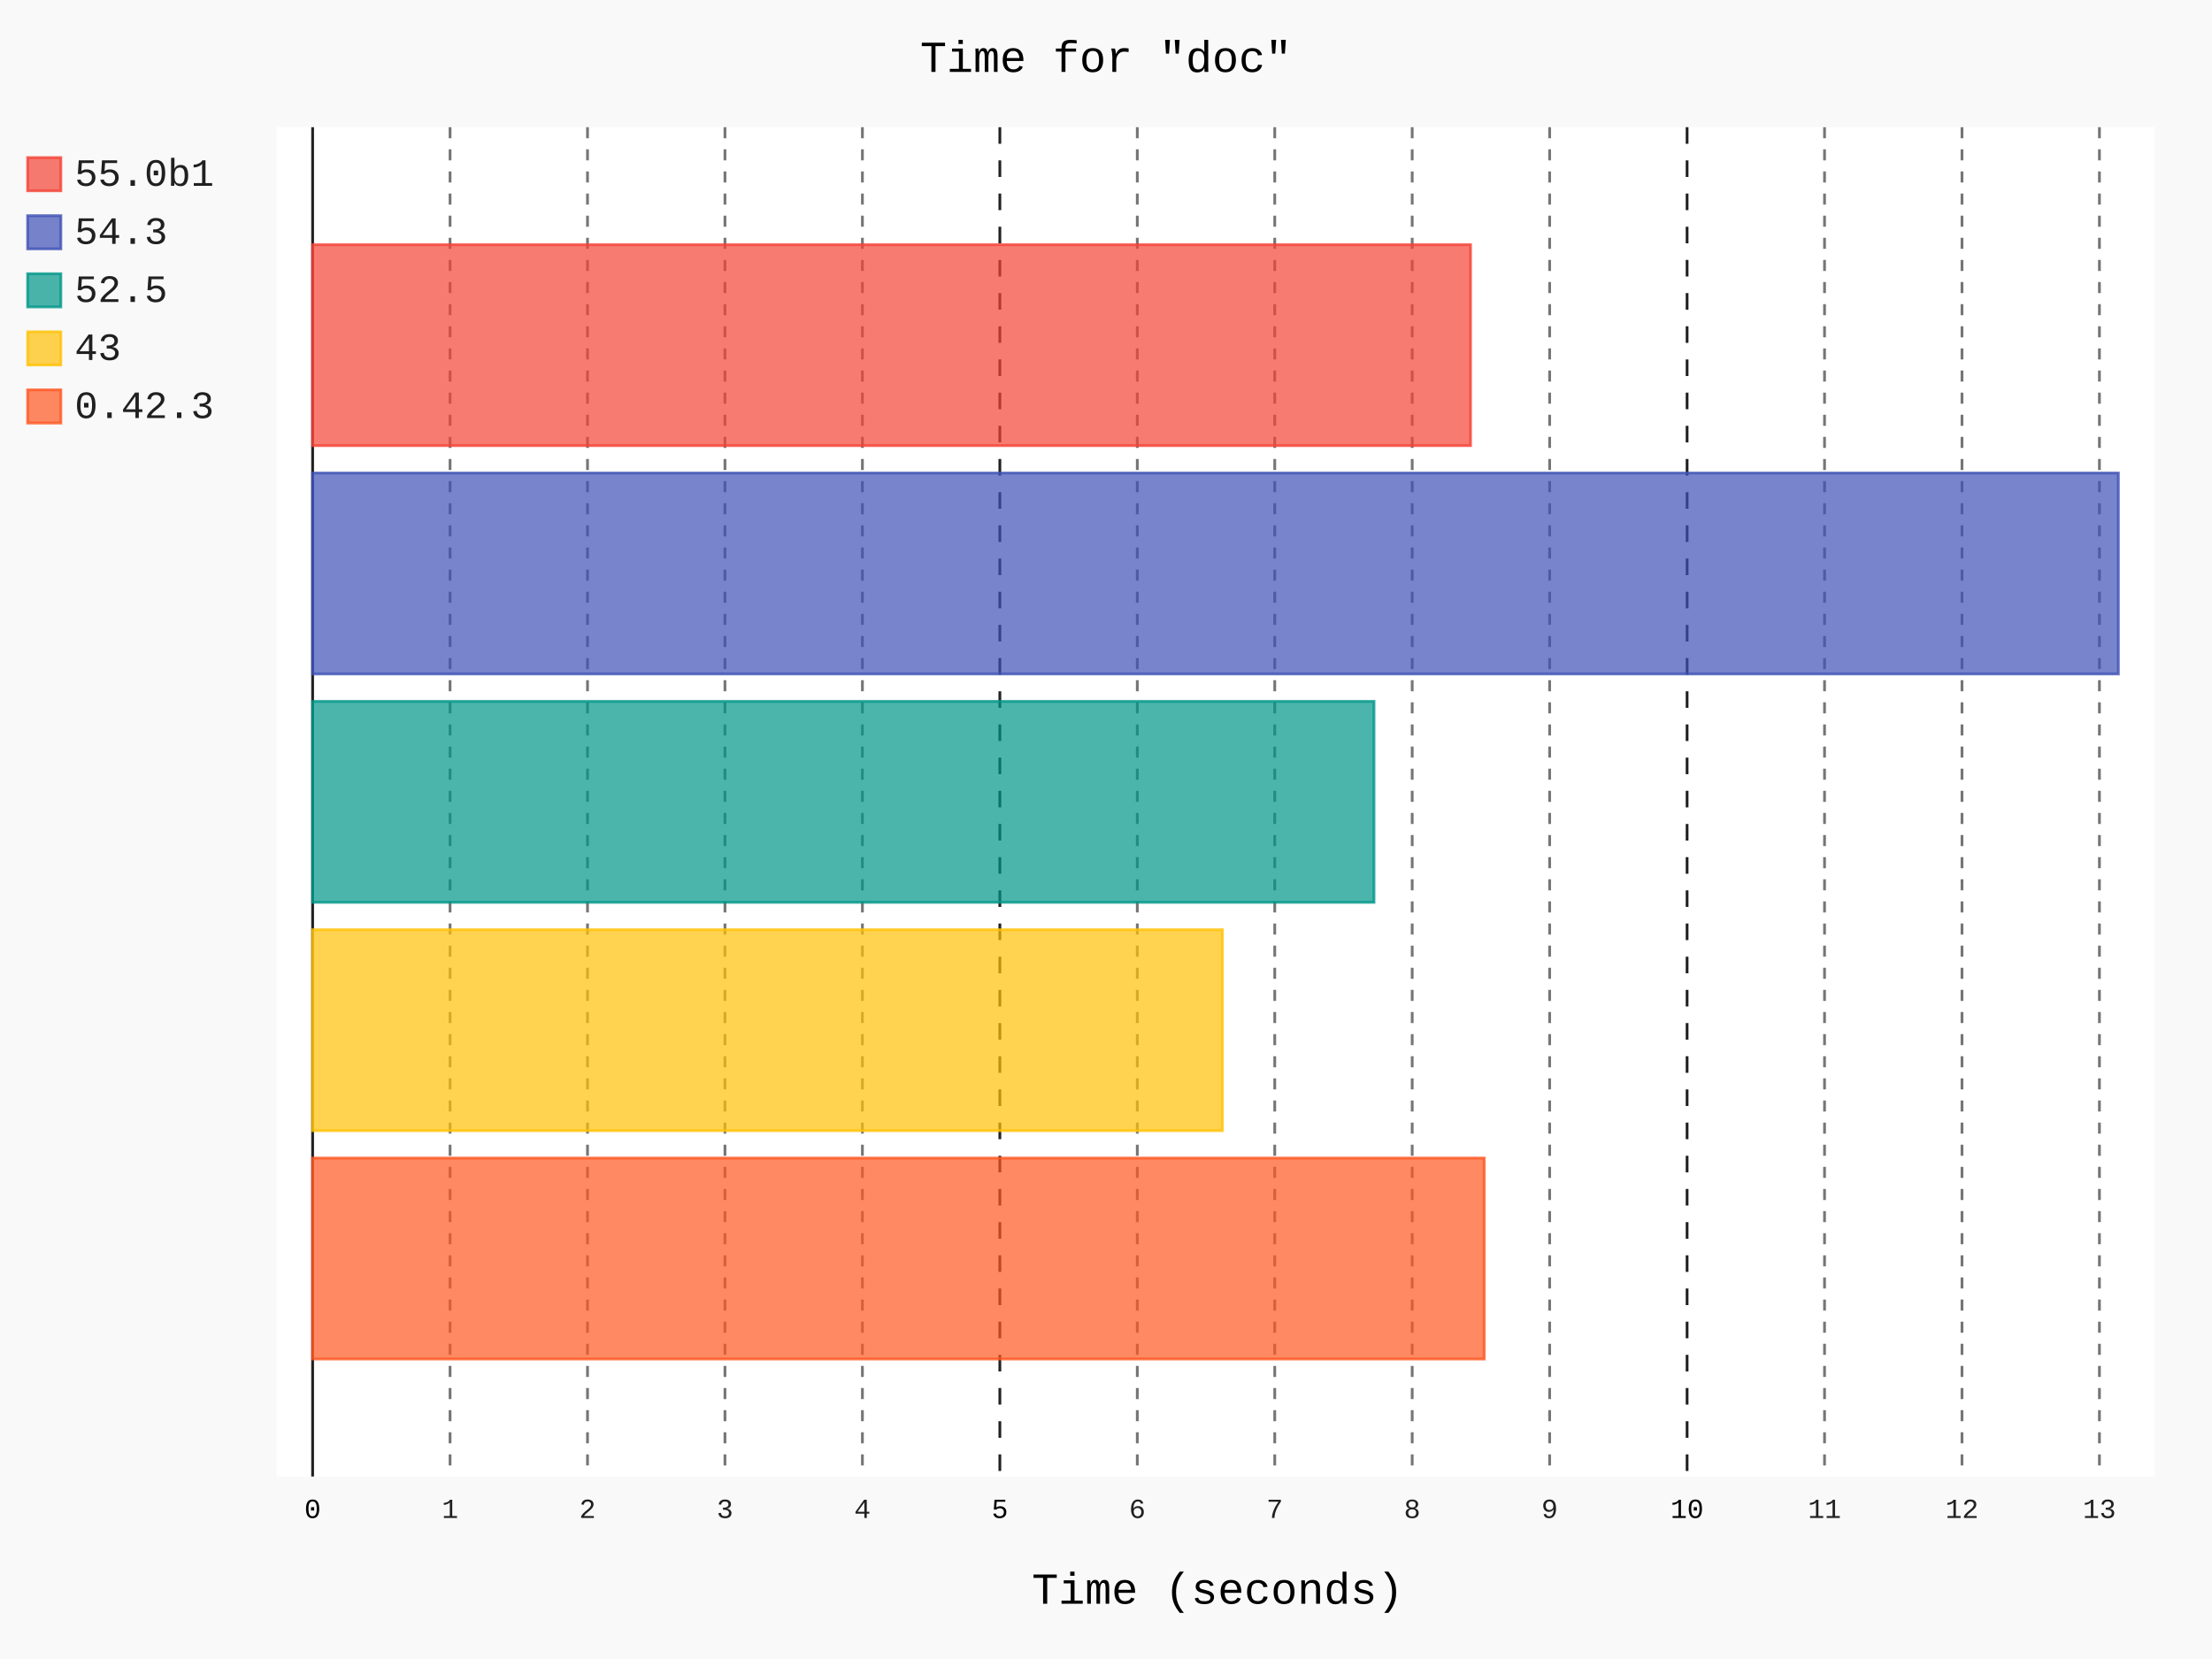
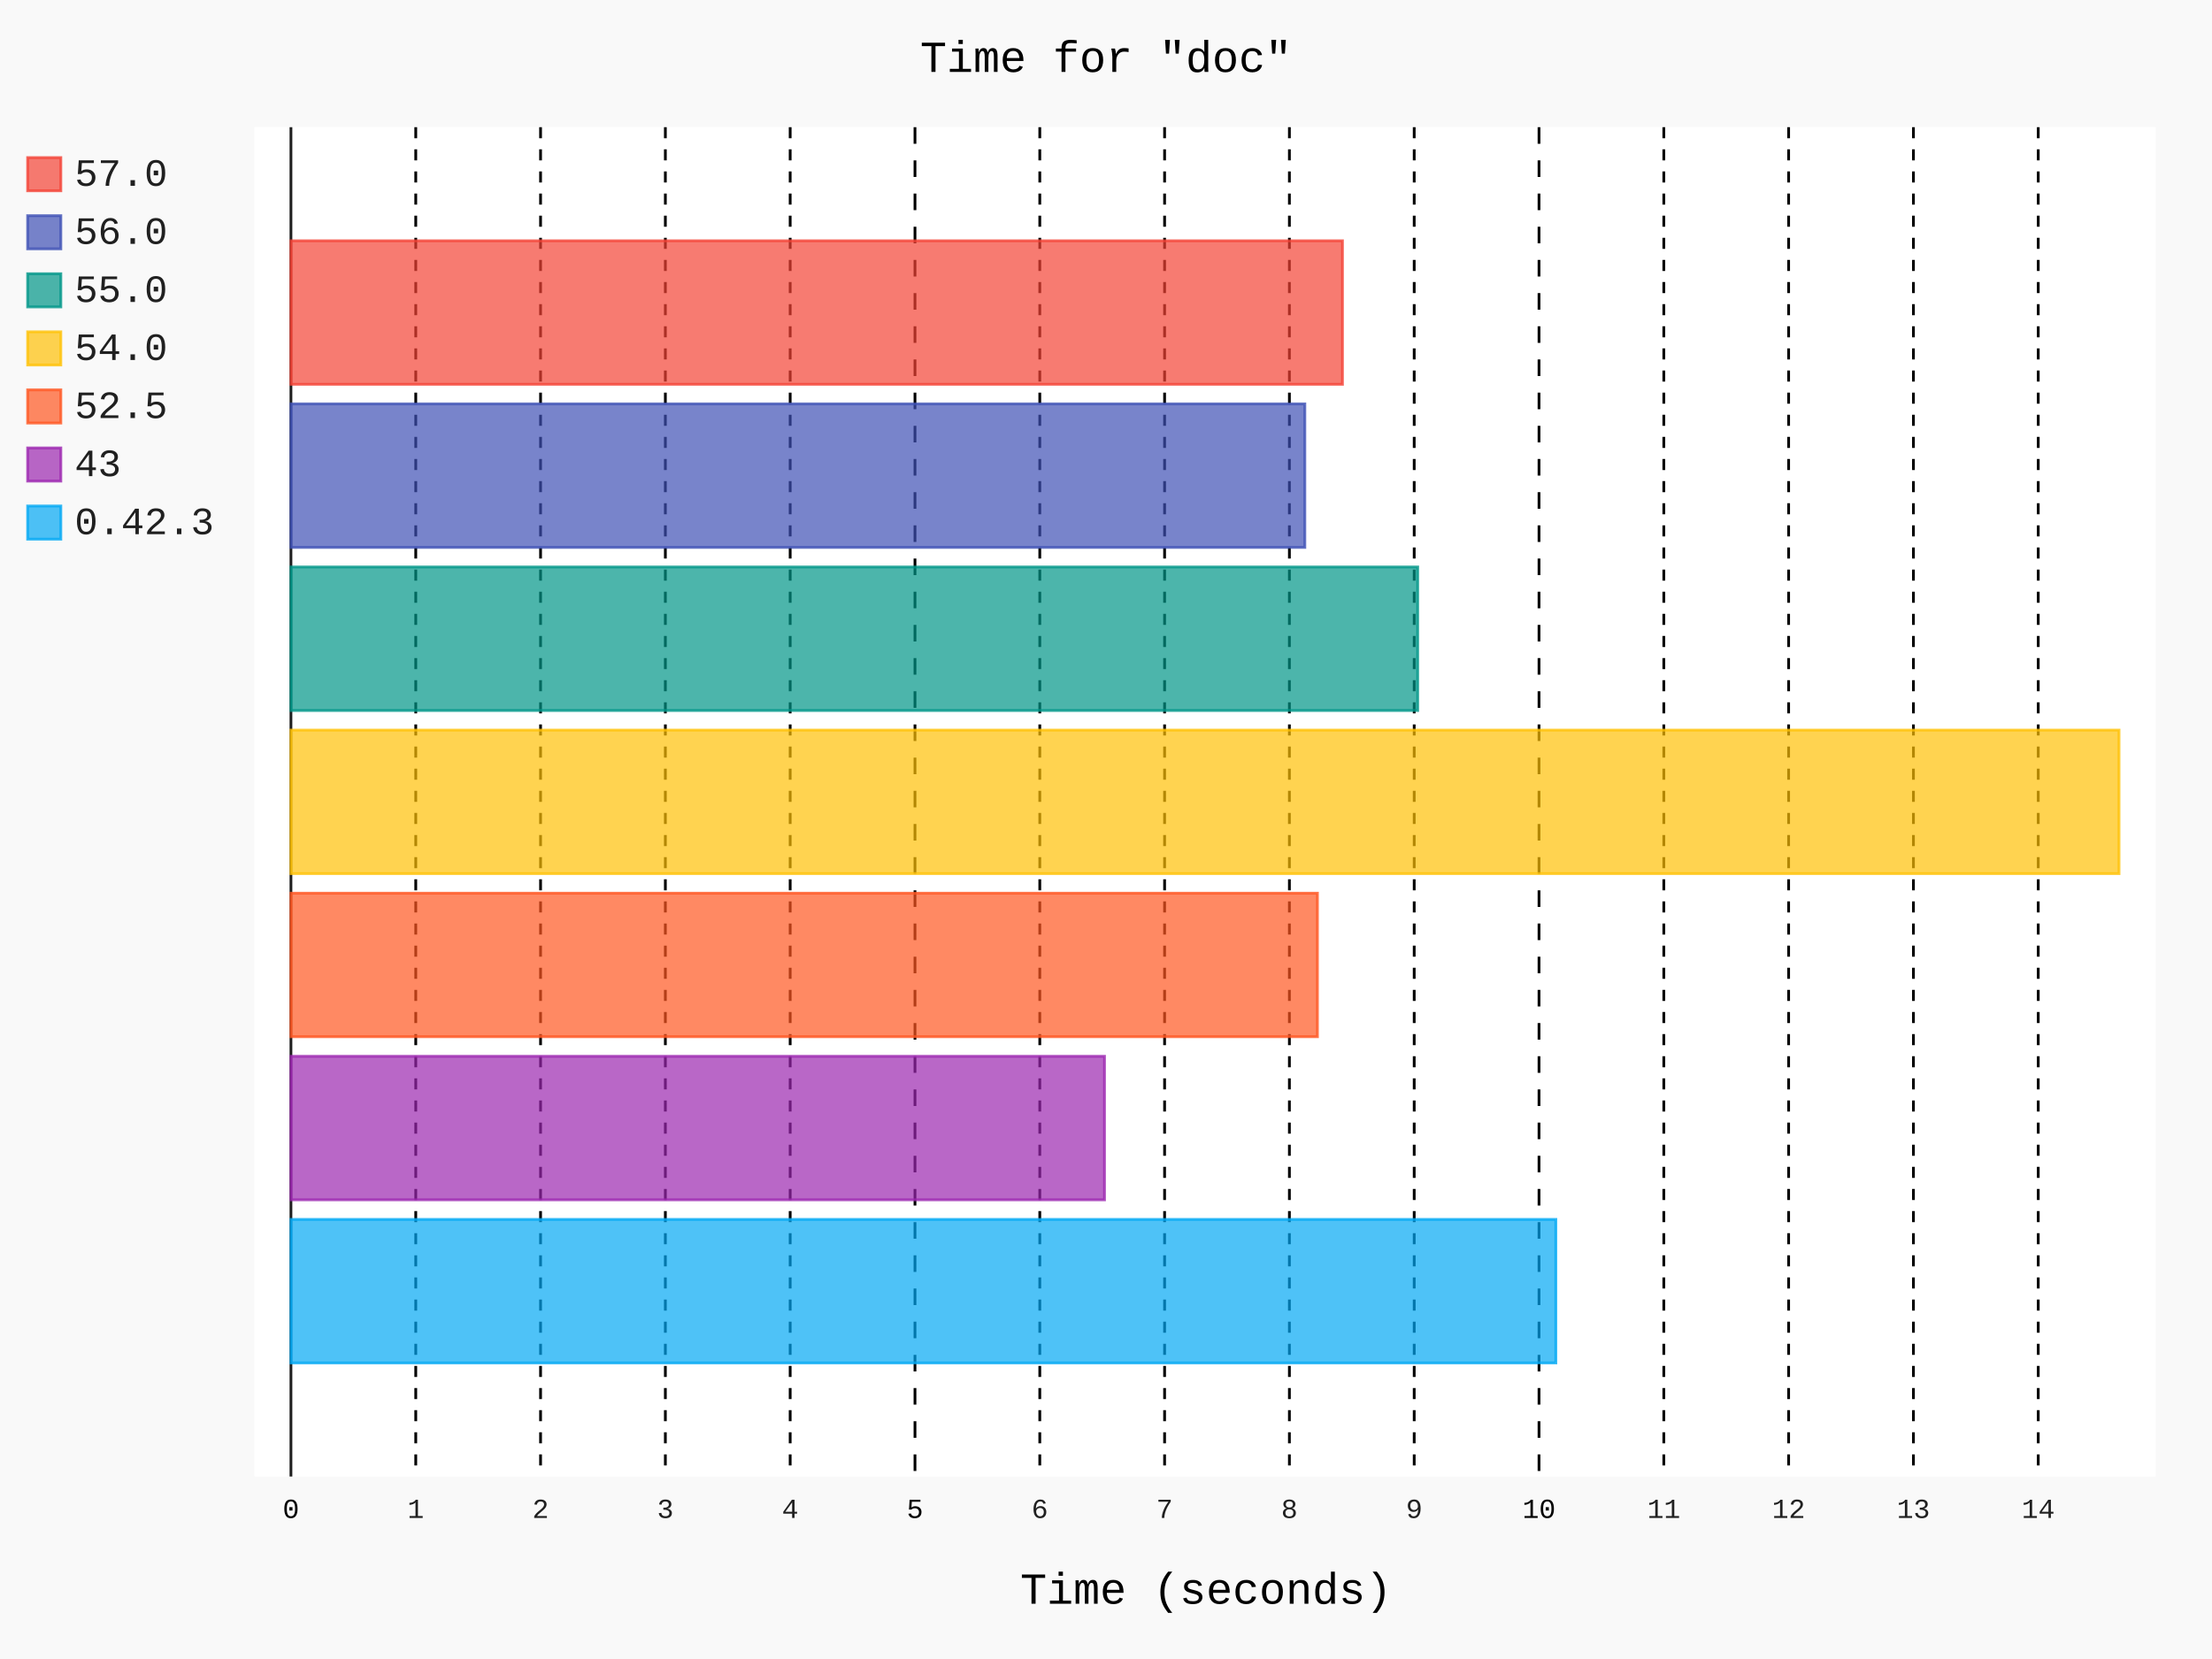
- <svg xmlns="http://www.w3.org/2000/svg" id="chart-b84d6257-98fa-46c2-a483-85a273ecbb03" class="pygal-chart" viewBox="0 0 800 600">
+ <svg xmlns="http://www.w3.org/2000/svg" id="chart-204e8ac4-79b9-4b47-b34d-696186b478df" class="pygal-chart" viewBox="0 0 800 600">
  <defs>
-     <style type="text/css">#chart-b84d6257-98fa-46c2-a483-85a273ecbb03{-webkit-user-select:none;-webkit-font-smoothing:antialiased;font-family:Consolas,"Liberation Mono",Menlo,Courier,monospace}#chart-b84d6257-98fa-46c2-a483-85a273ecbb03 .title{font-family:Consolas,"Liberation Mono",Menlo,Courier,monospace;font-size:16px}#chart-b84d6257-98fa-46c2-a483-85a273ecbb03 .legends .legend text{font-family:Consolas,"Liberation Mono",Menlo,Courier,monospace;font-size:14px}#chart-b84d6257-98fa-46c2-a483-85a273ecbb03 .axis text{font-family:Consolas,"Liberation Mono",Menlo,Courier,monospace;font-size:10px}#chart-b84d6257-98fa-46c2-a483-85a273ecbb03 .axis text.major{font-family:Consolas,"Liberation Mono",Menlo,Courier,monospace;font-size:10px}#chart-b84d6257-98fa-46c2-a483-85a273ecbb03 .text-overlay text.value{font-family:Consolas,"Liberation Mono",Menlo,Courier,monospace;font-size:16px}#chart-b84d6257-98fa-46c2-a483-85a273ecbb03 .text-overlay text.label{font-family:Consolas,"Liberation Mono",Menlo,Courier,monospace;font-size:10px}#chart-b84d6257-98fa-46c2-a483-85a273ecbb03 .tooltip{font-family:Consolas,"Liberation Mono",Menlo,Courier,monospace;font-size:14px}#chart-b84d6257-98fa-46c2-a483-85a273ecbb03 text.no_data{font-family:Consolas,"Liberation Mono",Menlo,Courier,monospace;font-size:64px}
- #chart-b84d6257-98fa-46c2-a483-85a273ecbb03{background-color:rgba(249,249,249,1)}#chart-b84d6257-98fa-46c2-a483-85a273ecbb03 path,#chart-b84d6257-98fa-46c2-a483-85a273ecbb03 line,#chart-b84d6257-98fa-46c2-a483-85a273ecbb03 rect,#chart-b84d6257-98fa-46c2-a483-85a273ecbb03 circle{-webkit-transition:150ms;-moz-transition:150ms;transition:150ms}#chart-b84d6257-98fa-46c2-a483-85a273ecbb03 .graph &gt; .background{fill:rgba(249,249,249,1)}#chart-b84d6257-98fa-46c2-a483-85a273ecbb03 .plot &gt; .background{fill:rgba(255,255,255,1)}#chart-b84d6257-98fa-46c2-a483-85a273ecbb03 .graph{fill:rgba(0,0,0,.87)}#chart-b84d6257-98fa-46c2-a483-85a273ecbb03 text.no_data{fill:rgba(0,0,0,1)}#chart-b84d6257-98fa-46c2-a483-85a273ecbb03 .title{fill:rgba(0,0,0,1)}#chart-b84d6257-98fa-46c2-a483-85a273ecbb03 .legends .legend text{fill:rgba(0,0,0,.87)}#chart-b84d6257-98fa-46c2-a483-85a273ecbb03 .legends .legend:hover text{fill:rgba(0,0,0,1)}#chart-b84d6257-98fa-46c2-a483-85a273ecbb03 .axis .line{stroke:rgba(0,0,0,1)}#chart-b84d6257-98fa-46c2-a483-85a273ecbb03 .axis .guide.line{stroke:rgba(0,0,0,.54)}#chart-b84d6257-98fa-46c2-a483-85a273ecbb03 .axis .major.line{stroke:rgba(0,0,0,.87)}#chart-b84d6257-98fa-46c2-a483-85a273ecbb03 .axis text.major{fill:rgba(0,0,0,1)}#chart-b84d6257-98fa-46c2-a483-85a273ecbb03 .axis.y .guides:hover .guide.line,#chart-b84d6257-98fa-46c2-a483-85a273ecbb03 .line-graph .axis.x .guides:hover .guide.line,#chart-b84d6257-98fa-46c2-a483-85a273ecbb03 .stackedline-graph .axis.x .guides:hover .guide.line,#chart-b84d6257-98fa-46c2-a483-85a273ecbb03 .xy-graph .axis.x .guides:hover .guide.line{stroke:rgba(0,0,0,1)}#chart-b84d6257-98fa-46c2-a483-85a273ecbb03 .axis .guides:hover text{fill:rgba(0,0,0,1)}#chart-b84d6257-98fa-46c2-a483-85a273ecbb03 .reactive{fill-opacity:.7;stroke-opacity:.8}#chart-b84d6257-98fa-46c2-a483-85a273ecbb03 .ci{stroke:rgba(0,0,0,.87)}#chart-b84d6257-98fa-46c2-a483-85a273ecbb03 .reactive.active,#chart-b84d6257-98fa-46c2-a483-85a273ecbb03 .active .reactive{fill-opacity:.8;stroke-opacity:.9;stroke-width:4}#chart-b84d6257-98fa-46c2-a483-85a273ecbb03 .ci .reactive.active{stroke-width:1.5}#chart-b84d6257-98fa-46c2-a483-85a273ecbb03 .series text{fill:rgba(0,0,0,1)}#chart-b84d6257-98fa-46c2-a483-85a273ecbb03 .tooltip rect{fill:rgba(255,255,255,1);stroke:rgba(0,0,0,1);-webkit-transition:opacity 150ms;-moz-transition:opacity 150ms;transition:opacity 150ms}#chart-b84d6257-98fa-46c2-a483-85a273ecbb03 .tooltip .label{fill:rgba(0,0,0,.87)}#chart-b84d6257-98fa-46c2-a483-85a273ecbb03 .tooltip .label{fill:rgba(0,0,0,.87)}#chart-b84d6257-98fa-46c2-a483-85a273ecbb03 .tooltip .legend{font-size:.8em;fill:rgba(0,0,0,.54)}#chart-b84d6257-98fa-46c2-a483-85a273ecbb03 .tooltip .x_label{font-size:.6em;fill:rgba(0,0,0,1)}#chart-b84d6257-98fa-46c2-a483-85a273ecbb03 .tooltip .xlink{font-size:.5em;text-decoration:underline}#chart-b84d6257-98fa-46c2-a483-85a273ecbb03 .tooltip .value{font-size:1.5em}#chart-b84d6257-98fa-46c2-a483-85a273ecbb03 .bound{font-size:.5em}#chart-b84d6257-98fa-46c2-a483-85a273ecbb03 .max-value{font-size:.75em;fill:rgba(0,0,0,.54)}#chart-b84d6257-98fa-46c2-a483-85a273ecbb03 .map-element{fill:rgba(255,255,255,1);stroke:rgba(0,0,0,.54) !important}#chart-b84d6257-98fa-46c2-a483-85a273ecbb03 .map-element .reactive{fill-opacity:inherit;stroke-opacity:inherit}#chart-b84d6257-98fa-46c2-a483-85a273ecbb03 .color-0,#chart-b84d6257-98fa-46c2-a483-85a273ecbb03 .color-0 a:visited{stroke:#F44336;fill:#F44336}#chart-b84d6257-98fa-46c2-a483-85a273ecbb03 .color-1,#chart-b84d6257-98fa-46c2-a483-85a273ecbb03 .color-1 a:visited{stroke:#3F51B5;fill:#3F51B5}#chart-b84d6257-98fa-46c2-a483-85a273ecbb03 .color-2,#chart-b84d6257-98fa-46c2-a483-85a273ecbb03 .color-2 a:visited{stroke:#009688;fill:#009688}#chart-b84d6257-98fa-46c2-a483-85a273ecbb03 .color-3,#chart-b84d6257-98fa-46c2-a483-85a273ecbb03 .color-3 a:visited{stroke:#FFC107;fill:#FFC107}#chart-b84d6257-98fa-46c2-a483-85a273ecbb03 .color-4,#chart-b84d6257-98fa-46c2-a483-85a273ecbb03 .color-4 a:visited{stroke:#FF5722;fill:#FF5722}#chart-b84d6257-98fa-46c2-a483-85a273ecbb03 .text-overlay .color-0 text{fill:black}#chart-b84d6257-98fa-46c2-a483-85a273ecbb03 .text-overlay .color-1 text{fill:black}#chart-b84d6257-98fa-46c2-a483-85a273ecbb03 .text-overlay .color-2 text{fill:black}#chart-b84d6257-98fa-46c2-a483-85a273ecbb03 .text-overlay .color-3 text{fill:black}#chart-b84d6257-98fa-46c2-a483-85a273ecbb03 .text-overlay .color-4 text{fill:black}
- #chart-b84d6257-98fa-46c2-a483-85a273ecbb03 text.no_data{text-anchor:middle}#chart-b84d6257-98fa-46c2-a483-85a273ecbb03 .guide.line{fill:none}#chart-b84d6257-98fa-46c2-a483-85a273ecbb03 .centered{text-anchor:middle}#chart-b84d6257-98fa-46c2-a483-85a273ecbb03 .title{text-anchor:middle}#chart-b84d6257-98fa-46c2-a483-85a273ecbb03 .legends .legend text{fill-opacity:1}#chart-b84d6257-98fa-46c2-a483-85a273ecbb03 .axis.x text{text-anchor:middle}#chart-b84d6257-98fa-46c2-a483-85a273ecbb03 .axis.x:not(.web) text[transform]{text-anchor:start}#chart-b84d6257-98fa-46c2-a483-85a273ecbb03 .axis.x:not(.web) text[transform].backwards{text-anchor:end}#chart-b84d6257-98fa-46c2-a483-85a273ecbb03 .axis.y text{text-anchor:end}#chart-b84d6257-98fa-46c2-a483-85a273ecbb03 .axis.y text[transform].backwards{text-anchor:start}#chart-b84d6257-98fa-46c2-a483-85a273ecbb03 .axis.y2 text{text-anchor:start}#chart-b84d6257-98fa-46c2-a483-85a273ecbb03 .axis.y2 text[transform].backwards{text-anchor:end}#chart-b84d6257-98fa-46c2-a483-85a273ecbb03 .axis .guide.line{stroke-dasharray:4,4}#chart-b84d6257-98fa-46c2-a483-85a273ecbb03 .axis .major.guide.line{stroke-dasharray:6,6}#chart-b84d6257-98fa-46c2-a483-85a273ecbb03 .horizontal .axis.y .guide.line,#chart-b84d6257-98fa-46c2-a483-85a273ecbb03 .horizontal .axis.y2 .guide.line,#chart-b84d6257-98fa-46c2-a483-85a273ecbb03 .vertical .axis.x .guide.line{opacity:0}#chart-b84d6257-98fa-46c2-a483-85a273ecbb03 .horizontal .axis.always_show .guide.line,#chart-b84d6257-98fa-46c2-a483-85a273ecbb03 .vertical .axis.always_show .guide.line{opacity:1 !important}#chart-b84d6257-98fa-46c2-a483-85a273ecbb03 .axis.y .guides:hover .guide.line,#chart-b84d6257-98fa-46c2-a483-85a273ecbb03 .axis.y2 .guides:hover .guide.line,#chart-b84d6257-98fa-46c2-a483-85a273ecbb03 .axis.x .guides:hover .guide.line{opacity:1}#chart-b84d6257-98fa-46c2-a483-85a273ecbb03 .axis .guides:hover text{opacity:1}#chart-b84d6257-98fa-46c2-a483-85a273ecbb03 .nofill{fill:none}#chart-b84d6257-98fa-46c2-a483-85a273ecbb03 .subtle-fill{fill-opacity:.2}#chart-b84d6257-98fa-46c2-a483-85a273ecbb03 .dot{stroke-width:1px;fill-opacity:1}#chart-b84d6257-98fa-46c2-a483-85a273ecbb03 .dot.active{stroke-width:5px}#chart-b84d6257-98fa-46c2-a483-85a273ecbb03 .dot.negative{fill:transparent}#chart-b84d6257-98fa-46c2-a483-85a273ecbb03 text,#chart-b84d6257-98fa-46c2-a483-85a273ecbb03 tspan{stroke:none !important}#chart-b84d6257-98fa-46c2-a483-85a273ecbb03 .series text.active{opacity:1}#chart-b84d6257-98fa-46c2-a483-85a273ecbb03 .tooltip rect{fill-opacity:.95;stroke-width:.5}#chart-b84d6257-98fa-46c2-a483-85a273ecbb03 .tooltip text{fill-opacity:1}#chart-b84d6257-98fa-46c2-a483-85a273ecbb03 .showable{visibility:hidden}#chart-b84d6257-98fa-46c2-a483-85a273ecbb03 .showable.shown{visibility:visible}#chart-b84d6257-98fa-46c2-a483-85a273ecbb03 .gauge-background{fill:rgba(229,229,229,1);stroke:none}#chart-b84d6257-98fa-46c2-a483-85a273ecbb03 .bg-lines{stroke:rgba(249,249,249,1);stroke-width:2px}</style>
+     <style type="text/css">#chart-204e8ac4-79b9-4b47-b34d-696186b478df{-webkit-user-select:none;-webkit-font-smoothing:antialiased;font-family:Consolas,"Liberation Mono",Menlo,Courier,monospace}#chart-204e8ac4-79b9-4b47-b34d-696186b478df .title{font-family:Consolas,"Liberation Mono",Menlo,Courier,monospace;font-size:16px}#chart-204e8ac4-79b9-4b47-b34d-696186b478df .legends .legend text{font-family:Consolas,"Liberation Mono",Menlo,Courier,monospace;font-size:14px}#chart-204e8ac4-79b9-4b47-b34d-696186b478df .axis text{font-family:Consolas,"Liberation Mono",Menlo,Courier,monospace;font-size:10px}#chart-204e8ac4-79b9-4b47-b34d-696186b478df .axis text.major{font-family:Consolas,"Liberation Mono",Menlo,Courier,monospace;font-size:10px}#chart-204e8ac4-79b9-4b47-b34d-696186b478df .text-overlay text.value{font-family:Consolas,"Liberation Mono",Menlo,Courier,monospace;font-size:16px}#chart-204e8ac4-79b9-4b47-b34d-696186b478df .text-overlay text.label{font-family:Consolas,"Liberation Mono",Menlo,Courier,monospace;font-size:10px}#chart-204e8ac4-79b9-4b47-b34d-696186b478df .tooltip{font-family:Consolas,"Liberation Mono",Menlo,Courier,monospace;font-size:14px}#chart-204e8ac4-79b9-4b47-b34d-696186b478df text.no_data{font-family:Consolas,"Liberation Mono",Menlo,Courier,monospace;font-size:64px}
+ #chart-204e8ac4-79b9-4b47-b34d-696186b478df{background-color:rgba(249,249,249,1)}#chart-204e8ac4-79b9-4b47-b34d-696186b478df path,#chart-204e8ac4-79b9-4b47-b34d-696186b478df line,#chart-204e8ac4-79b9-4b47-b34d-696186b478df rect,#chart-204e8ac4-79b9-4b47-b34d-696186b478df circle{-webkit-transition:150ms;-moz-transition:150ms;transition:150ms}#chart-204e8ac4-79b9-4b47-b34d-696186b478df .graph &gt; .background{fill:rgba(249,249,249,1)}#chart-204e8ac4-79b9-4b47-b34d-696186b478df .plot &gt; .background{fill:rgba(255,255,255,1)}#chart-204e8ac4-79b9-4b47-b34d-696186b478df .graph{fill:rgba(0,0,0,.87)}#chart-204e8ac4-79b9-4b47-b34d-696186b478df text.no_data{fill:rgba(0,0,0,1)}#chart-204e8ac4-79b9-4b47-b34d-696186b478df .title{fill:rgba(0,0,0,1)}#chart-204e8ac4-79b9-4b47-b34d-696186b478df .legends .legend text{fill:rgba(0,0,0,.87)}#chart-204e8ac4-79b9-4b47-b34d-696186b478df .legends .legend:hover text{fill:rgba(0,0,0,1)}#chart-204e8ac4-79b9-4b47-b34d-696186b478df .axis .line{stroke:rgba(0,0,0,1)}#chart-204e8ac4-79b9-4b47-b34d-696186b478df .axis .guide.line{stroke:rgba(0,0,0,.54)}#chart-204e8ac4-79b9-4b47-b34d-696186b478df .axis .major.line{stroke:rgba(0,0,0,.87)}#chart-204e8ac4-79b9-4b47-b34d-696186b478df .axis text.major{fill:rgba(0,0,0,1)}#chart-204e8ac4-79b9-4b47-b34d-696186b478df .axis.y .guides:hover .guide.line,#chart-204e8ac4-79b9-4b47-b34d-696186b478df .line-graph .axis.x .guides:hover .guide.line,#chart-204e8ac4-79b9-4b47-b34d-696186b478df .stackedline-graph .axis.x .guides:hover .guide.line,#chart-204e8ac4-79b9-4b47-b34d-696186b478df .xy-graph .axis.x .guides:hover .guide.line{stroke:rgba(0,0,0,1)}#chart-204e8ac4-79b9-4b47-b34d-696186b478df .axis .guides:hover text{fill:rgba(0,0,0,1)}#chart-204e8ac4-79b9-4b47-b34d-696186b478df .reactive{fill-opacity:.7;stroke-opacity:.8;stroke-width:1}#chart-204e8ac4-79b9-4b47-b34d-696186b478df .ci{stroke:rgba(0,0,0,.87)}#chart-204e8ac4-79b9-4b47-b34d-696186b478df .reactive.active,#chart-204e8ac4-79b9-4b47-b34d-696186b478df .active .reactive{fill-opacity:.8;stroke-opacity:.9;stroke-width:4}#chart-204e8ac4-79b9-4b47-b34d-696186b478df .ci .reactive.active{stroke-width:1.5}#chart-204e8ac4-79b9-4b47-b34d-696186b478df .series text{fill:rgba(0,0,0,1)}#chart-204e8ac4-79b9-4b47-b34d-696186b478df .tooltip rect{fill:rgba(255,255,255,1);stroke:rgba(0,0,0,1);-webkit-transition:opacity 150ms;-moz-transition:opacity 150ms;transition:opacity 150ms}#chart-204e8ac4-79b9-4b47-b34d-696186b478df .tooltip .label{fill:rgba(0,0,0,.87)}#chart-204e8ac4-79b9-4b47-b34d-696186b478df .tooltip .label{fill:rgba(0,0,0,.87)}#chart-204e8ac4-79b9-4b47-b34d-696186b478df .tooltip .legend{font-size:.8em;fill:rgba(0,0,0,.54)}#chart-204e8ac4-79b9-4b47-b34d-696186b478df .tooltip .x_label{font-size:.6em;fill:rgba(0,0,0,1)}#chart-204e8ac4-79b9-4b47-b34d-696186b478df .tooltip .xlink{font-size:.5em;text-decoration:underline}#chart-204e8ac4-79b9-4b47-b34d-696186b478df .tooltip .value{font-size:1.5em}#chart-204e8ac4-79b9-4b47-b34d-696186b478df .bound{font-size:.5em}#chart-204e8ac4-79b9-4b47-b34d-696186b478df .max-value{font-size:.75em;fill:rgba(0,0,0,.54)}#chart-204e8ac4-79b9-4b47-b34d-696186b478df .map-element{fill:rgba(255,255,255,1);stroke:rgba(0,0,0,.54) !important}#chart-204e8ac4-79b9-4b47-b34d-696186b478df .map-element .reactive{fill-opacity:inherit;stroke-opacity:inherit}#chart-204e8ac4-79b9-4b47-b34d-696186b478df .color-0,#chart-204e8ac4-79b9-4b47-b34d-696186b478df .color-0 a:visited{stroke:#F44336;fill:#F44336}#chart-204e8ac4-79b9-4b47-b34d-696186b478df .color-1,#chart-204e8ac4-79b9-4b47-b34d-696186b478df .color-1 a:visited{stroke:#3F51B5;fill:#3F51B5}#chart-204e8ac4-79b9-4b47-b34d-696186b478df .color-2,#chart-204e8ac4-79b9-4b47-b34d-696186b478df .color-2 a:visited{stroke:#009688;fill:#009688}#chart-204e8ac4-79b9-4b47-b34d-696186b478df .color-3,#chart-204e8ac4-79b9-4b47-b34d-696186b478df .color-3 a:visited{stroke:#FFC107;fill:#FFC107}#chart-204e8ac4-79b9-4b47-b34d-696186b478df .color-4,#chart-204e8ac4-79b9-4b47-b34d-696186b478df .color-4 a:visited{stroke:#FF5722;fill:#FF5722}#chart-204e8ac4-79b9-4b47-b34d-696186b478df .color-5,#chart-204e8ac4-79b9-4b47-b34d-696186b478df .color-5 a:visited{stroke:#9C27B0;fill:#9C27B0}#chart-204e8ac4-79b9-4b47-b34d-696186b478df .color-6,#chart-204e8ac4-79b9-4b47-b34d-696186b478df .color-6 a:visited{stroke:#03A9F4;fill:#03A9F4}#chart-204e8ac4-79b9-4b47-b34d-696186b478df .text-overlay .color-0 text{fill:black}#chart-204e8ac4-79b9-4b47-b34d-696186b478df .text-overlay .color-1 text{fill:black}#chart-204e8ac4-79b9-4b47-b34d-696186b478df .text-overlay .color-2 text{fill:black}#chart-204e8ac4-79b9-4b47-b34d-696186b478df .text-overlay .color-3 text{fill:black}#chart-204e8ac4-79b9-4b47-b34d-696186b478df .text-overlay .color-4 text{fill:black}#chart-204e8ac4-79b9-4b47-b34d-696186b478df .text-overlay .color-5 text{fill:black}#chart-204e8ac4-79b9-4b47-b34d-696186b478df .text-overlay .color-6 text{fill:black}
+ #chart-204e8ac4-79b9-4b47-b34d-696186b478df text.no_data{text-anchor:middle}#chart-204e8ac4-79b9-4b47-b34d-696186b478df .guide.line{fill:none}#chart-204e8ac4-79b9-4b47-b34d-696186b478df .centered{text-anchor:middle}#chart-204e8ac4-79b9-4b47-b34d-696186b478df .title{text-anchor:middle}#chart-204e8ac4-79b9-4b47-b34d-696186b478df .legends .legend text{fill-opacity:1}#chart-204e8ac4-79b9-4b47-b34d-696186b478df .axis.x text{text-anchor:middle}#chart-204e8ac4-79b9-4b47-b34d-696186b478df .axis.x:not(.web) text[transform]{text-anchor:start}#chart-204e8ac4-79b9-4b47-b34d-696186b478df .axis.x:not(.web) text[transform].backwards{text-anchor:end}#chart-204e8ac4-79b9-4b47-b34d-696186b478df .axis.y text{text-anchor:end}#chart-204e8ac4-79b9-4b47-b34d-696186b478df .axis.y text[transform].backwards{text-anchor:start}#chart-204e8ac4-79b9-4b47-b34d-696186b478df .axis.y2 text{text-anchor:start}#chart-204e8ac4-79b9-4b47-b34d-696186b478df .axis.y2 text[transform].backwards{text-anchor:end}#chart-204e8ac4-79b9-4b47-b34d-696186b478df .axis .guide.line{stroke-dasharray:4,4;stroke:black}#chart-204e8ac4-79b9-4b47-b34d-696186b478df .axis .major.guide.line{stroke-dasharray:6,6;stroke:black}#chart-204e8ac4-79b9-4b47-b34d-696186b478df .horizontal .axis.y .guide.line,#chart-204e8ac4-79b9-4b47-b34d-696186b478df .horizontal .axis.y2 .guide.line,#chart-204e8ac4-79b9-4b47-b34d-696186b478df .vertical .axis.x .guide.line{opacity:0}#chart-204e8ac4-79b9-4b47-b34d-696186b478df .horizontal .axis.always_show .guide.line,#chart-204e8ac4-79b9-4b47-b34d-696186b478df .vertical .axis.always_show .guide.line{opacity:1 !important}#chart-204e8ac4-79b9-4b47-b34d-696186b478df .axis.y .guides:hover .guide.line,#chart-204e8ac4-79b9-4b47-b34d-696186b478df .axis.y2 .guides:hover .guide.line,#chart-204e8ac4-79b9-4b47-b34d-696186b478df .axis.x .guides:hover .guide.line{opacity:1}#chart-204e8ac4-79b9-4b47-b34d-696186b478df .axis .guides:hover text{opacity:1}#chart-204e8ac4-79b9-4b47-b34d-696186b478df .nofill{fill:none}#chart-204e8ac4-79b9-4b47-b34d-696186b478df .subtle-fill{fill-opacity:.2}#chart-204e8ac4-79b9-4b47-b34d-696186b478df .dot{stroke-width:1px;fill-opacity:1;stroke-opacity:1}#chart-204e8ac4-79b9-4b47-b34d-696186b478df .dot.active{stroke-width:5px}#chart-204e8ac4-79b9-4b47-b34d-696186b478df .dot.negative{fill:transparent}#chart-204e8ac4-79b9-4b47-b34d-696186b478df text,#chart-204e8ac4-79b9-4b47-b34d-696186b478df tspan{stroke:none !important}#chart-204e8ac4-79b9-4b47-b34d-696186b478df .series text.active{opacity:1}#chart-204e8ac4-79b9-4b47-b34d-696186b478df .tooltip rect{fill-opacity:.95;stroke-width:.5}#chart-204e8ac4-79b9-4b47-b34d-696186b478df .tooltip text{fill-opacity:1}#chart-204e8ac4-79b9-4b47-b34d-696186b478df .showable{visibility:hidden}#chart-204e8ac4-79b9-4b47-b34d-696186b478df .showable.shown{visibility:visible}#chart-204e8ac4-79b9-4b47-b34d-696186b478df .gauge-background{fill:rgba(229,229,229,1);stroke:none}#chart-204e8ac4-79b9-4b47-b34d-696186b478df .bg-lines{stroke:rgba(249,249,249,1);stroke-width:2px}</style>
  </defs>
  <g class="graph horizontalbar-graph horizontal">
    <rect x="0" y="0" width="800" height="600" class="background" />
-     <g transform="translate(100, 46)" class="plot">
-       <rect x="0" y="0" width="679.2" height="488" class="background" />
+     <g transform="translate(92, 46)" class="plot">
+       <rect x="0" y="0" width="687.6" height="488" class="background" />
      <g class="axis x always_show">
        <g class="guides">
-           <path d="M13.062 0 v488" class="axis major line" />
-           <text x="13.062" y="503.0" class="major">0</text>
+           <path d="M13.223 0 v488" class="axis major line" />
+           <text x="13.223" y="503.0" class="major">0</text>
        </g>
        <g class="guides">
-           <path d="M62.771 0 v488" class="guide line" />
-           <text x="62.771" y="503.0" class="">1</text>
+           <path d="M58.361 0 v488" class="guide line" />
+           <text x="58.361" y="503.0" class="">1</text>
        </g>
        <g class="guides">
-           <path d="M112.481 0 v488" class="guide line" />
-           <text x="112.481" y="503.0" class="">2</text>
+           <path d="M103.5 0 v488" class="guide line" />
+           <text x="103.5" y="503.0" class="">2</text>
        </g>
        <g class="guides">
-           <path d="M162.191 0 v488" class="guide line" />
-           <text x="162.191" y="503.0" class="">3</text>
+           <path d="M148.638 0 v488" class="guide line" />
+           <text x="148.638" y="503.0" class="">3</text>
        </g>
        <g class="guides">
-           <path d="M211.901 0 v488" class="guide line" />
-           <text x="211.901" y="503.0" class="">4</text>
+           <path d="M193.776 0 v488" class="guide line" />
+           <text x="193.776" y="503.0" class="">4</text>
        </g>
        <g class="guides">
-           <path d="M261.61 0 v488" class="major guide line" />
-           <text x="261.61" y="503.0" class="major">5</text>
+           <path d="M238.914 0 v488" class="major guide line" />
+           <text x="238.914" y="503.0" class="major">5</text>
        </g>
        <g class="guides">
-           <path d="M311.32 0 v488" class="guide line" />
-           <text x="311.32" y="503.0" class="">6</text>
+           <path d="M284.053 0 v488" class="guide line" />
+           <text x="284.053" y="503.0" class="">6</text>
        </g>
        <g class="guides">
-           <path d="M361.03 0 v488" class="guide line" />
-           <text x="361.03" y="503.0" class="">7</text>
+           <path d="M329.191 0 v488" class="guide line" />
+           <text x="329.191" y="503.0" class="">7</text>
        </g>
        <g class="guides">
-           <path d="M410.74 0 v488" class="guide line" />
-           <text x="410.74" y="503.0" class="">8</text>
+           <path d="M374.329 0 v488" class="guide line" />
+           <text x="374.329" y="503.0" class="">8</text>
        </g>
        <g class="guides">
-           <path d="M460.449 0 v488" class="guide line" />
-           <text x="460.449" y="503.0" class="">9</text>
+           <path d="M419.468 0 v488" class="guide line" />
+           <text x="419.468" y="503.0" class="">9</text>
        </g>
        <g class="guides">
-           <path d="M510.159 0 v488" class="major guide line" />
-           <text x="510.159" y="503.0" class="major">10</text>
+           <path d="M464.606 0 v488" class="major guide line" />
+           <text x="464.606" y="503.0" class="major">10</text>
        </g>
        <g class="guides">
-           <path d="M559.869 0 v488" class="guide line" />
-           <text x="559.869" y="503.0" class="">11</text>
+           <path d="M509.744 0 v488" class="guide line" />
+           <text x="509.744" y="503.0" class="">11</text>
        </g>
        <g class="guides">
-           <path d="M609.579 0 v488" class="guide line" />
-           <text x="609.579" y="503.0" class="">12</text>
+           <path d="M554.882 0 v488" class="guide line" />
+           <text x="554.882" y="503.0" class="">12</text>
        </g>
        <g class="guides">
-           <path d="M659.288 0 v488" class="guide line" />
-           <text x="659.288" y="503.0" class="">13</text>
+           <path d="M600.021 0 v488" class="guide line" />
+           <text x="600.021" y="503.0" class="">13</text>
+         </g>
+         <g class="guides">
+           <path d="M645.159 0 v488" class="guide line" />
+           <text x="645.159" y="503.0" class="">14</text>
+         </g>
+       </g>
+       <g class="series serie-6 color-6">
+         <g class="bars">
+           <g class="bar">
+             <rect x="13.223" y="395.012" rx="0" ry="0" width="457.476" height="51.91" class="rect reactive tooltip-trigger" />
+           </g>
+         </g>
+       </g>
+       <g class="series serie-5 color-5">
+         <g class="bars">
+           <g class="bar">
+             <rect x="13.223" y="336.023" rx="0" ry="0" width="294.234" height="51.91" class="rect reactive tooltip-trigger" />
+           </g>
        </g>
      </g>
      <g class="series serie-4 color-4">
        <g class="bars">
          <g class="bar">
-             <rect x="13.062" y="372.832" rx="0" ry="0" width="423.731" height="72.674" class="rect reactive tooltip-trigger" />
+             <rect x="13.223" y="277.034" rx="0" ry="0" width="371.249" height="51.91" class="rect reactive tooltip-trigger" />
          </g>
        </g>
      </g>
      <g class="series serie-3 color-3">
        <g class="bars">
          <g class="bar">
-             <rect x="13.062" y="290.247" rx="0" ry="0" width="329.019" height="72.674" class="rect reactive tooltip-trigger" />
+             <rect x="13.223" y="218.045" rx="0" ry="0" width="661.154" height="51.91" class="rect reactive tooltip-trigger" />
          </g>
        </g>
      </g>
      <g class="series serie-2 color-2">
        <g class="bars">
          <g class="bar">
-             <rect x="13.062" y="207.663" rx="0" ry="0" width="383.864" height="72.674" class="rect reactive tooltip-trigger" />
+             <rect x="13.223" y="159.056" rx="0" ry="0" width="407.508" height="51.91" class="rect reactive tooltip-trigger" />
          </g>
        </g>
      </g>
      <g class="series serie-1 color-1">
        <g class="bars">
          <g class="bar">
-             <rect x="13.062" y="125.078" rx="0" ry="0" width="653.077" height="72.674" class="rect reactive tooltip-trigger" />
+             <rect x="13.223" y="100.067" rx="0" ry="0" width="366.69" height="51.91" class="rect reactive tooltip-trigger" />
          </g>
        </g>
      </g>
      <g class="series serie-0 color-0">
        <g class="bars">
          <g class="bar">
-             <rect x="13.062" y="42.494" rx="0" ry="0" width="418.785" height="72.674" class="rect reactive tooltip-trigger" />
+             <rect x="13.223" y="41.078" rx="0" ry="0" width="380.294" height="51.91" class="rect reactive tooltip-trigger" />
          </g>
        </g>
      </g>
    </g>
    <g class="titles">
      <text x="400.0" y="26" class="title plot_title">Time for "doc"</text>
-       <text x="440.4" y="580" class="title">Time (seconds)</text>
+       <text x="436.2" y="580" class="title">Time (seconds)</text>
    </g>
-     <g transform="translate(100, 46)" class="plot overlay">
+     <g transform="translate(92, 46)" class="plot overlay">
+       <g class="series serie-6 color-6" />
+       <g class="series serie-5 color-5" />
      <g class="series serie-4 color-4" />
      <g class="series serie-3 color-3" />
      <g class="series serie-2 color-2" />
      <g class="series serie-1 color-1" />
      <g class="series serie-0 color-0" />
    </g>
-     <g transform="translate(100, 46)" class="plot text-overlay">
+     <g transform="translate(92, 46)" class="plot text-overlay">
+       <g class="series serie-6 color-6" />
+       <g class="series serie-5 color-5" />
      <g class="series serie-4 color-4" />
      <g class="series serie-3 color-3" />
      <g class="series serie-2 color-2" />
      <g class="series serie-1 color-1" />
      <g class="series serie-0 color-0" />
    </g>
-     <g transform="translate(100, 46)" class="plot tooltip-overlay">
+     <g transform="translate(92, 46)" class="plot tooltip-overlay">
      <g transform="translate(0 0)" style="opacity: 0" class="tooltip">
        <rect rx="0" ry="0" width="0" height="0" class="tooltip-box" />
        <g class="text" />
      </g>
    </g>
    <g transform="translate(10, 56)" class="legends">
      <g id="activate-serie-0" class="legend reactive activate-serie">
        <rect x="0.0" y="1.0" width="12" height="12" class="color-0 reactive" />
-         <text x="17.0" y="11.2">55.0b1</text>
+         <text x="17.0" y="11.2">57.0</text>
      </g>
      <g id="activate-serie-1" class="legend reactive activate-serie">
        <rect x="0.0" y="22.0" width="12" height="12" class="color-1 reactive" />
-         <text x="17.0" y="32.2">54.3</text>
+         <text x="17.0" y="32.2">56.0</text>
      </g>
      <g id="activate-serie-2" class="legend reactive activate-serie">
        <rect x="0.0" y="43.0" width="12" height="12" class="color-2 reactive" />
-         <text x="17.0" y="53.2">52.5</text>
+         <text x="17.0" y="53.2">55.0</text>
      </g>
      <g id="activate-serie-3" class="legend reactive activate-serie">
        <rect x="0.0" y="64.0" width="12" height="12" class="color-3 reactive" />
-         <text x="17.0" y="74.2">43</text>
+         <text x="17.0" y="74.2">54.0</text>
      </g>
      <g id="activate-serie-4" class="legend reactive activate-serie">
        <rect x="0.0" y="85.0" width="12" height="12" class="color-4 reactive" />
-         <text x="17.0" y="95.2">0.42.3</text>
+         <text x="17.0" y="95.2">52.5</text>
+       </g>
+       <g id="activate-serie-5" class="legend reactive activate-serie">
+         <rect x="0.0" y="106.0" width="12" height="12" class="color-5 reactive" />
+         <text x="17.0" y="116.2">43</text>
+       </g>
+       <g id="activate-serie-6" class="legend reactive activate-serie">
+         <rect x="0.0" y="127.0" width="12" height="12" class="color-6 reactive" />
+         <text x="17.0" y="137.2">0.42.3</text>
      </g>
    </g>
    <g transform="translate(790, 56)" class="legends" />
  </g>
</svg>
